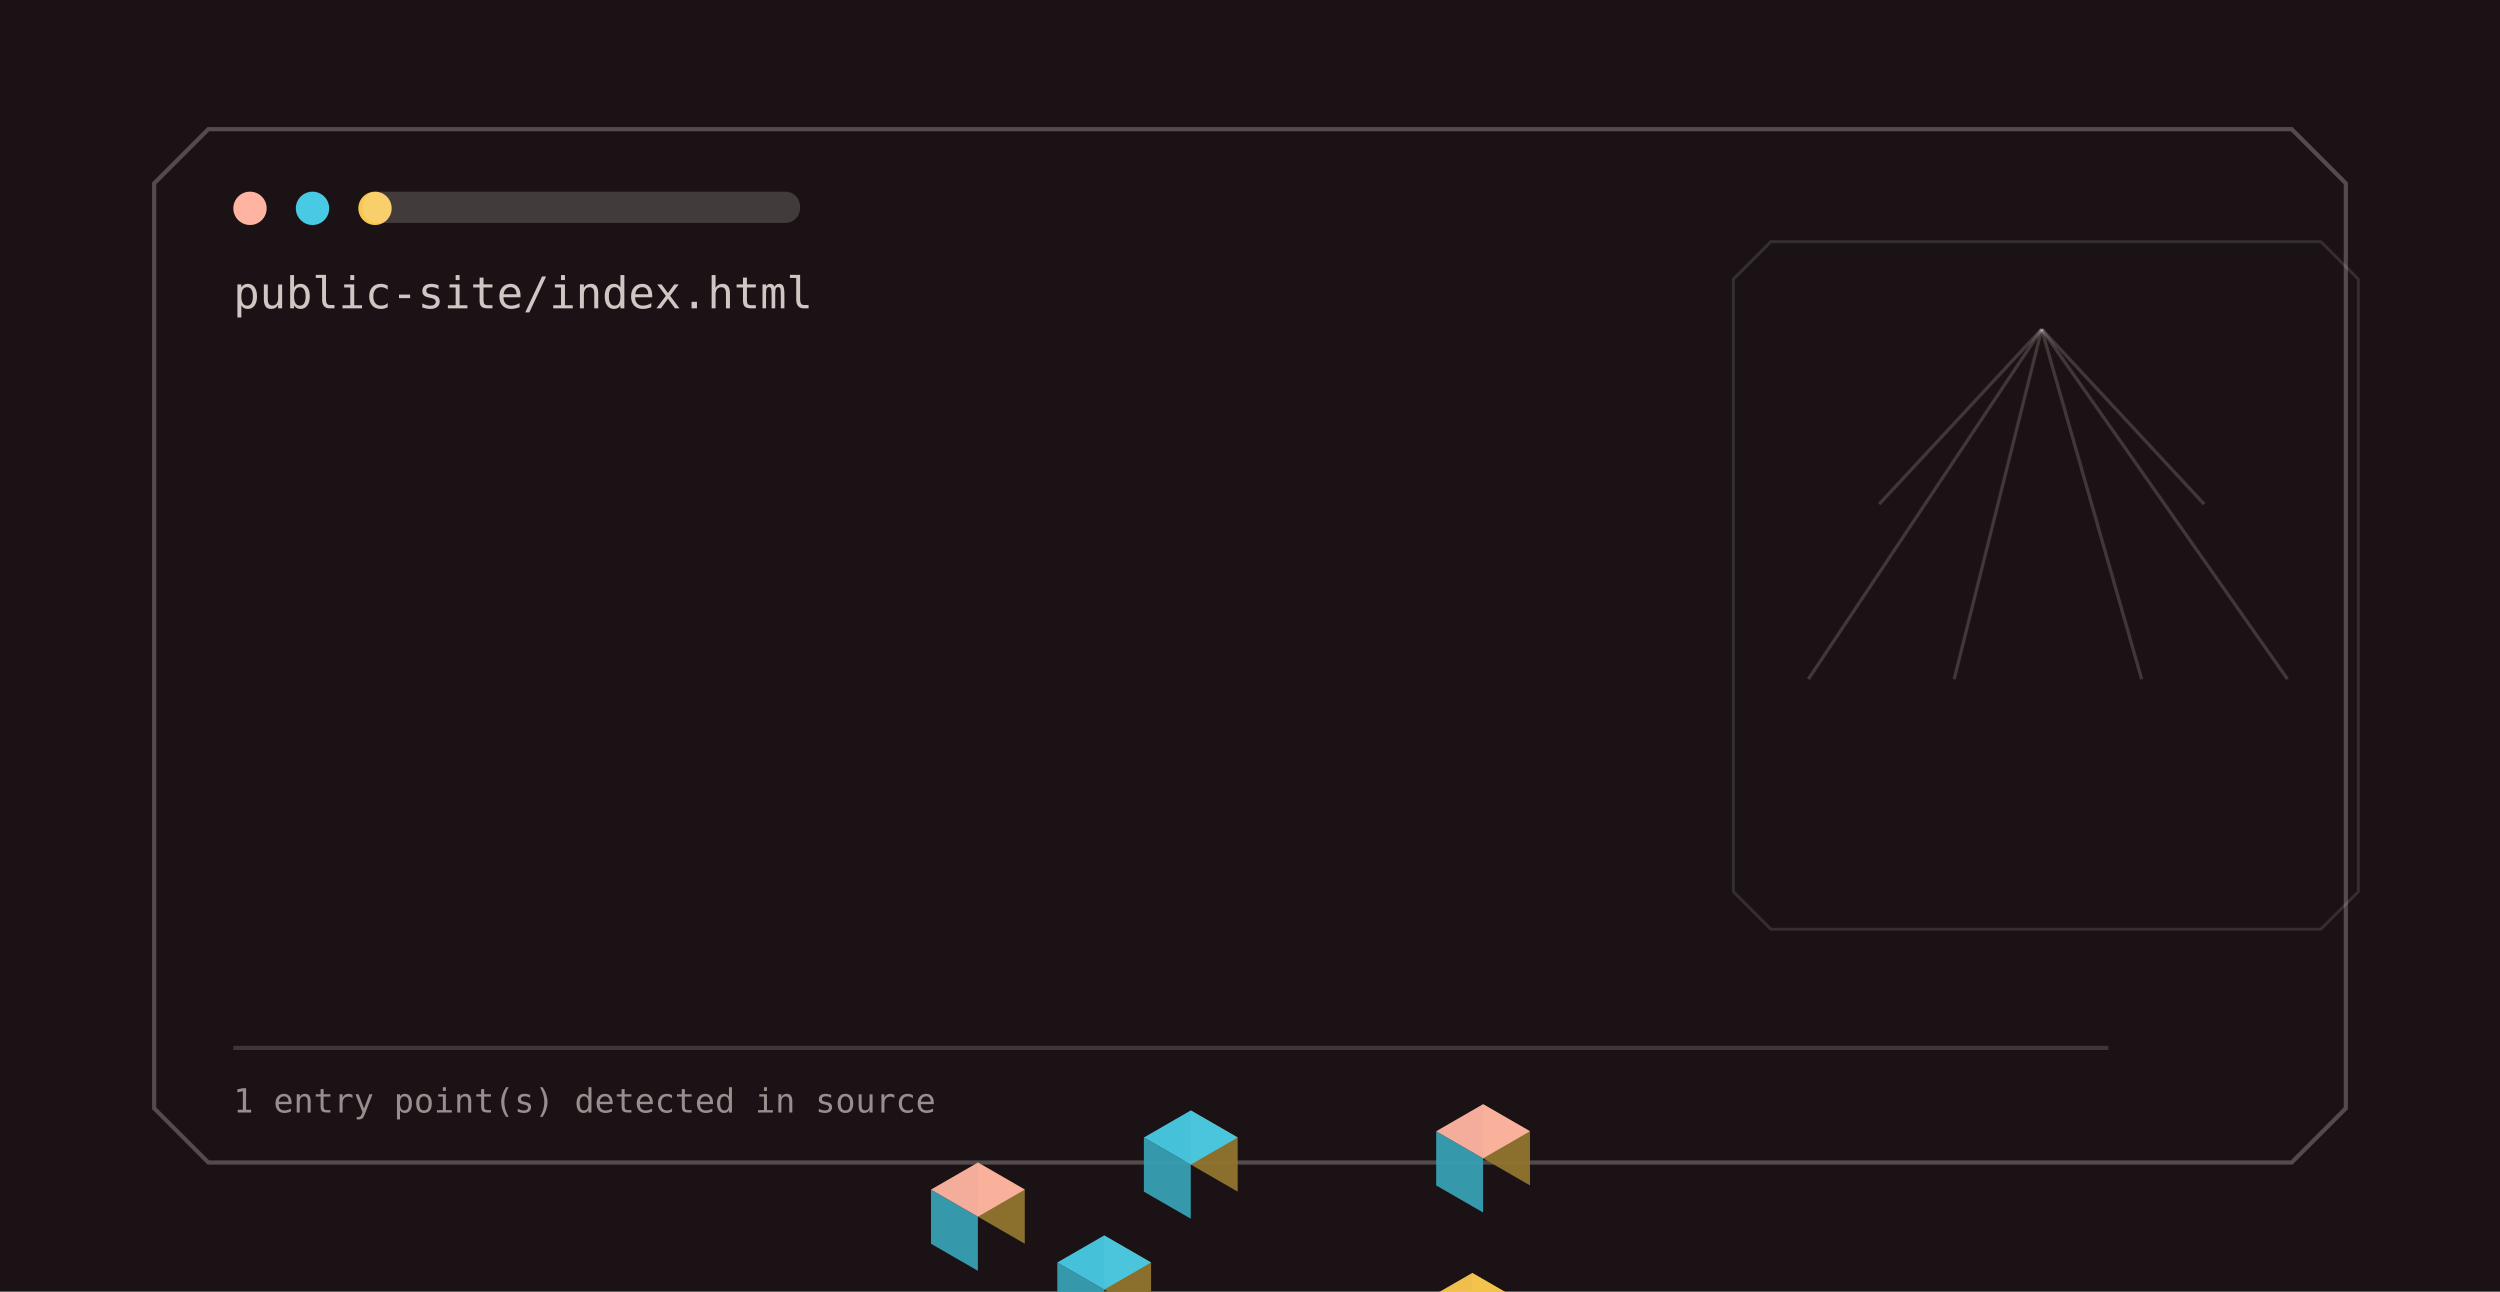
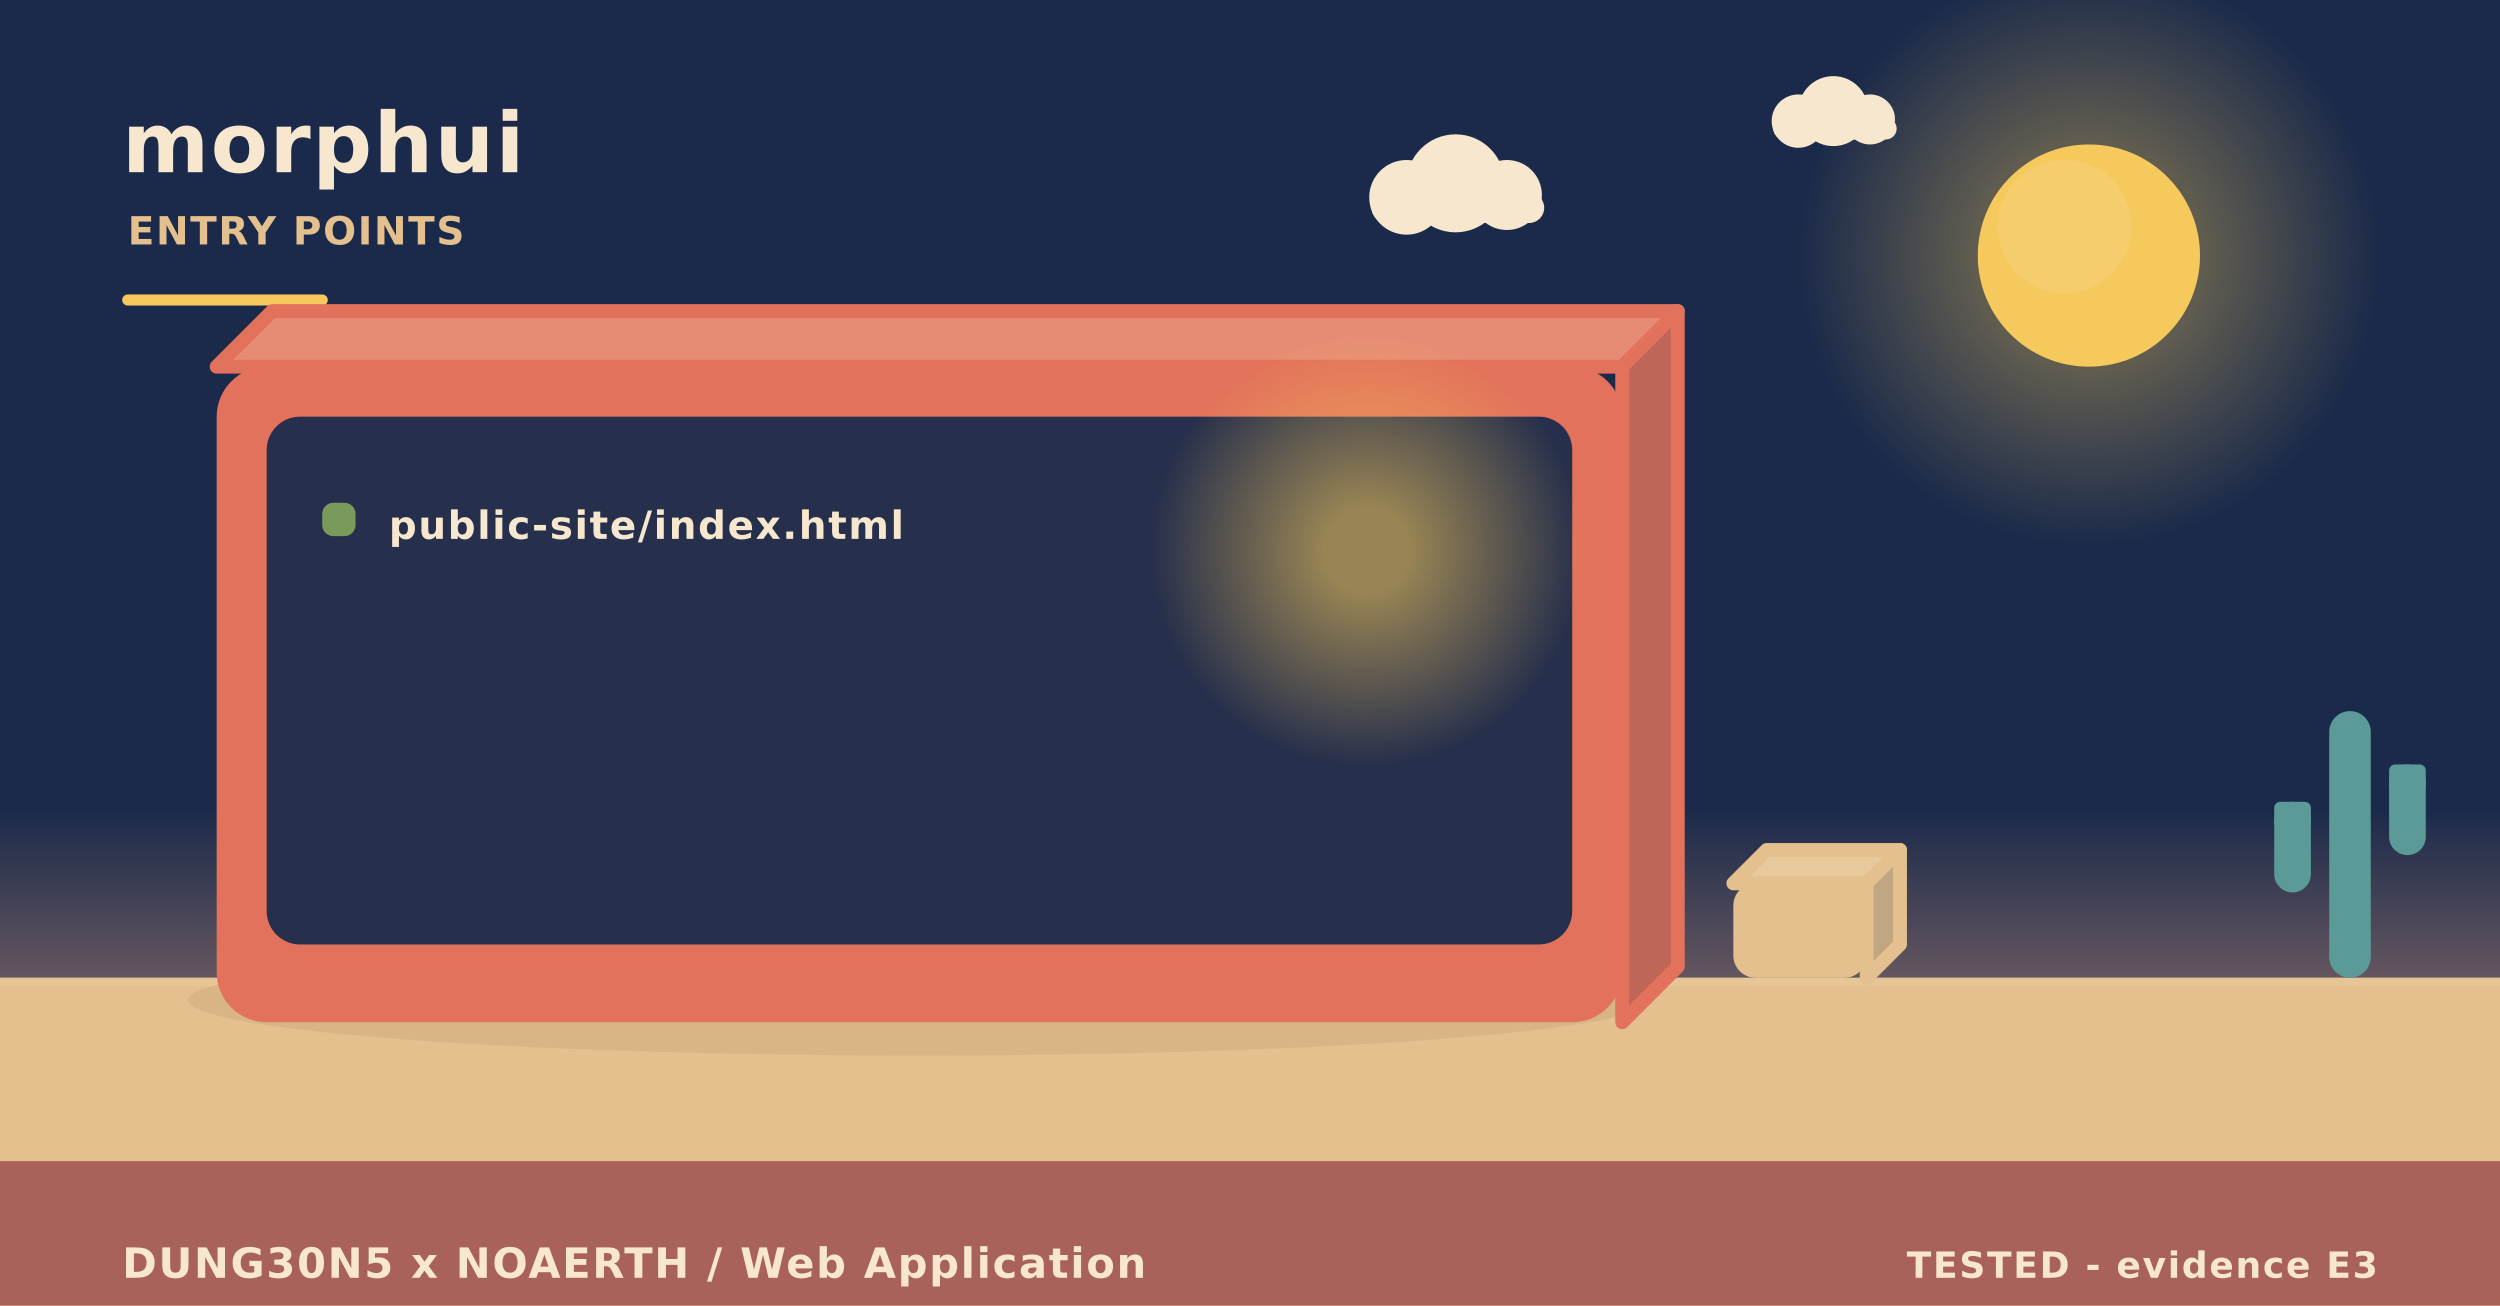
- <svg xmlns="http://www.w3.org/2000/svg" viewBox="0 0 1200 620" width="1200" height="620" role="img" aria-label="morphui command surface">
-   <rect width="1200" height="620" fill="#1a1214" />
-   <defs>
-     <linearGradient id="gt" x1="0" y1="0" x2="1" y2="1">
-       <stop offset="0%" stop-color="#ffb4a2" />
-       <stop offset="100%" stop-color="#48cae4" />
-     </linearGradient>
-   </defs>
-   <path d="M100.00,62.00 H1100.00 L1126.00,88.00 V532.00 L1100.00,558.00 H100.00 L74.00,532.00 V88.00 Z" fill="none" stroke="rgba(253,244,240,0.300)" stroke-width="2.00" opacity="0.85" />
-   <circle cx="120.00" cy="100.00" r="8.00" fill="#ffb4a2" opacity="1.00" />
-   <circle cx="150.00" cy="100.00" r="8.00" fill="#48cae4" opacity="1.00" />
-   <circle cx="180.00" cy="100.00" r="8.00" fill="#f9c74f" opacity="1.00" />
-   <rect x="174.00" y="92.00" width="210.00" height="15.00" rx="7.00" fill="rgba(253,244,240,0.180)" opacity="1.00" />
-   <text x="112" y="148" font-family="ui-monospace,SFMono-Regular,Menlo,monospace" font-size="21" fill="rgba(253,244,240,0.800)">public-site/index.html</text>
-   <path d="M850.00,116.00 H1114.00 L1132.00,134.00 V428.00 L1114.00,446.00 H850.00 L832.00,428.00 V134.00 Z" fill="none" stroke="rgba(253,244,240,0.180)" stroke-width="1.40" opacity="0.70" />
-   <line x1="980.00" y1="158.00" x2="902.00" y2="242.00" stroke="rgba(253,244,240,0.300)" stroke-width="1.60" opacity="0.55" />
-   <line x1="980.00" y1="158.00" x2="1058.00" y2="242.00" stroke="rgba(253,244,240,0.300)" stroke-width="1.60" opacity="0.55" />
-   <line x1="980.00" y1="158.00" x2="868.00" y2="326.00" stroke="rgba(253,244,240,0.300)" stroke-width="1.60" opacity="0.55" />
-   <line x1="980.00" y1="158.00" x2="938.00" y2="326.00" stroke="rgba(253,244,240,0.300)" stroke-width="1.60" opacity="0.55" />
-   <line x1="980.00" y1="158.00" x2="1028.00" y2="326.00" stroke="rgba(253,244,240,0.300)" stroke-width="1.60" opacity="0.55" />
-   <line x1="980.00" y1="158.00" x2="1098.00" y2="326.00" stroke="rgba(253,244,240,0.300)" stroke-width="1.60" opacity="0.55" />
-   <polygon points="711.87,556.00 734.39,569.00 734.39,543.00 711.87,530.00" fill="#90732e" opacity="0.95" />
-   <polygon points="689.36,569.00 711.87,582.00 711.87,556.00 689.36,543.00" fill="#389eb2" opacity="0.95" />
-   <polygon points="711.87,530.00 734.39,543.00 711.87,556.00 689.36,543.00" fill="#ffb4a2" opacity="0.95" />
-   <polygon points="571.58,559.00 594.09,572.00 594.09,546.00 571.58,533.00" fill="#90732e" opacity="0.95" />
-   <polygon points="549.06,572.00 571.58,585.00 571.58,559.00 549.06,546.00" fill="#389eb2" opacity="0.95" />
-   <polygon points="571.58,533.00 594.09,546.00 571.58,559.00 549.06,546.00" fill="#48cae4" opacity="0.95" />
-   <polygon points="706.68,637.00 729.19,650.00 729.19,624.00 706.68,611.00" fill="#90732e" opacity="0.95" />
-   <polygon points="684.16,650.00 706.68,663.00 706.68,637.00 684.16,624.00" fill="#389eb2" opacity="0.95" />
-   <polygon points="706.68,611.00 729.19,624.00 706.68,637.00 684.16,624.00" fill="#f9c74f" opacity="0.95" />
-   <polygon points="469.39,584.00 491.90,597.00 491.90,571.00 469.39,558.00" fill="#90732e" opacity="0.95" />
-   <polygon points="446.87,597.00 469.39,610.00 469.39,584.00 446.87,571.00" fill="#389eb2" opacity="0.95" />
-   <polygon points="469.39,558.00 491.90,571.00 469.39,584.00 446.87,571.00" fill="#ffb4a2" opacity="0.95" />
-   <polygon points="530.01,619.00 552.52,632.00 552.52,606.00 530.01,593.00" fill="#90732e" opacity="0.95" />
-   <polygon points="507.49,632.00 530.01,645.00 530.01,619.00 507.49,606.00" fill="#389eb2" opacity="0.95" />
-   <polygon points="530.01,593.00 552.52,606.00 530.01,619.00 507.49,606.00" fill="#48cae4" opacity="0.95" />
-   <polygon points="607.95,664.00 630.47,677.00 630.47,651.00 607.95,638.00" fill="#90732e" opacity="0.95" />
-   <polygon points="585.43,677.00 607.95,690.00 607.95,664.00 585.43,651.00" fill="#389eb2" opacity="0.95" />
-   <polygon points="607.95,638.00 630.47,651.00 607.95,664.00 585.43,651.00" fill="#f9c74f" opacity="0.95" />
-   <polygon points="668.57,699.00 691.09,712.00 691.09,686.00 668.57,673.00" fill="#90732e" opacity="0.95" />
-   <polygon points="646.05,712.00 668.57,725.00 668.57,699.00 646.05,686.00" fill="#389eb2" opacity="0.95" />
-   <polygon points="668.57,673.00 691.09,686.00 668.57,699.00 646.05,686.00" fill="#ffb4a2" opacity="0.95" />
-   <rect x="112.00" y="502.00" width="900.00" height="2.00" rx="0.00" fill="rgba(253,244,240,0.160)" opacity="1.00" />
-   <text x="112" y="534" font-family="ui-monospace,Menlo,monospace" font-size="16" fill="rgba(253,244,240,0.550)">1 entry point(s) detected in source</text>
+ <svg xmlns="http://www.w3.org/2000/svg" width="900" height="470" viewBox="0 0 900 470" role="img" aria-label="morphui - how it is operated">
+   <linearGradient id="skyt" x1="0" y1="0" x2="0" y2="1">
+     <stop offset="0" stop-color="#1b2a4a" />
+     <stop offset="0.62" stop-color="#1b2a4a" />
+     <stop offset="1" stop-color="#f3ad8a" />
+   </linearGradient>
+   <rect width="900" height="470" fill="url(#skyt)" />
+   <radialGradient id="sunt">
+     <stop offset="0.35" stop-color="#f5c95c" stop-opacity="0.34" />
+     <stop offset="1" stop-color="#f5c95c" stop-opacity="0" />
+   </radialGradient>
+   <circle cx="752" cy="92" r="104" fill="url(#sunt)" />
+   <circle cx="752" cy="92" r="40" fill="#f5c95c" />
+   <circle cx="743.2" cy="81.6" r="24" fill="#f5d27e" opacity="0.5" />
+   <g>
+     <circle cx="524" cy="66" r="17.64" fill="#f6e7ce" />
+     <circle cx="506.36" cy="71.04" r="13.44" fill="#f6e7ce" />
+     <circle cx="542.48" cy="70.2" r="12.6" fill="#f6e7ce" />
+     <rect x="493.76" y="69.36" width="62.16" height="10.92" rx="5.46" fill="#f6e7ce" />
+   </g>
+   <g>
+     <circle cx="660" cy="40" r="12.6" fill="#f6e7ce" />
+     <circle cx="647.4" cy="43.6" r="9.6" fill="#f6e7ce" />
+     <circle cx="673.2" cy="43" r="9" fill="#f6e7ce" />
+     <rect x="638.4" y="42.4" width="44.4" height="7.8" rx="3.9" fill="#f6e7ce" />
+   </g>
+   <rect x="0" y="352" width="900" height="118" fill="#e3c08d" />
+   <rect x="0" y="352" width="900" height="3" fill="#e6c596" />
+   <text x="44" y="62" font-family="Verdana,DejaVu Sans,sans-serif" font-size="30" font-weight="700" letter-spacing="0.6" fill="#f6e7ce" text-anchor="start">morphui</text>
+   <text x="46" y="88" font-family="Verdana,DejaVu Sans,sans-serif" font-size="14" font-weight="700" letter-spacing="0.6" fill="#e3c08d" text-anchor="start">ENTRY POINTS</text>
+   <rect x="44" y="106" width="74" height="4" rx="2" fill="#f5c95c" />
+   <ellipse cx="331" cy="360" rx="263.2" ry="20" fill="rgba(138,90,68,0.11)" />
+   <path d="M78,132 L584,132 L604,112 L98,112 Z" fill="#e68c74" stroke="#e2725b" stroke-width="5" stroke-linejoin="round" />
+   <path d="M584,132 L604,112 L604,348 L584,368 Z" fill="#c06658" stroke="#e2725b" stroke-width="5" stroke-linejoin="round" />
+   <rect x="78" y="132" width="506" height="236" rx="18" fill="#e2725b" />
+   <rect x="96" y="150" width="470" height="190" rx="12" fill="#1b2a4a" opacity="0.94" />
+   <radialGradient id="lamp44957">
+     <stop offset="0.2" stop-color="#f5c95c" stop-opacity="0.55" />
+     <stop offset="1" stop-color="#f5c95c" stop-opacity="0" />
+   </radialGradient>
+   <circle cx="492" cy="198" r="78" fill="url(#lamp44957)" />
+   <rect x="116" y="181" width="12" height="12" rx="4" fill="#7a9a5c" />
+   <text x="140" y="194" font-family="Verdana,DejaVu Sans,sans-serif" font-size="14" font-weight="700" letter-spacing="0.6" fill="#f6e7ce" text-anchor="start">public-site/index.html</text>
+   <path d="M624,318 L672,318 L684,306 L636,306 Z" fill="#e7c99b" stroke="#e3c08d" stroke-width="5" stroke-linejoin="round" />
+   <path d="M672,318 L684,306 L684,340 L672,352 Z" fill="#c1a682" stroke="#e3c08d" stroke-width="5" stroke-linejoin="round" />
+   <rect x="624" y="318" width="48" height="34" rx="8" fill="#e3c08d" />
+   <rect x="838.52" y="256" width="14.96" height="96" rx="7.48" fill="#5b9a97" />
+   <rect x="818.72" y="288.64" width="13.2" height="32.64" rx="6.6" fill="#5b9a97" />
+   <rect x="818.72" y="288.64" width="13.2" height="9.6" rx="2.2" fill="#5b9a97" />
+   <rect x="860.08" y="275.2" width="13.2" height="32.64" rx="6.6" fill="#5b9a97" />
+   <rect x="860.08" y="275.2" width="13.2" height="9.6" rx="2.2" fill="#5b9a97" />
+   <rect x="0" y="418" width="900" height="52" rx="0" fill="#a65c56" opacity="0.94" />
+   <text x="44" y="460" font-family="Verdana,DejaVu Sans,sans-serif" font-size="15" font-weight="700" letter-spacing="0.6" fill="#f6e7ce" text-anchor="start">DUNG30N5 x NOAERTH  /  Web Application</text>
+   <text x="856" y="460" font-family="Verdana,DejaVu Sans,sans-serif" font-size="13" font-weight="700" letter-spacing="0.6" fill="#f6e7ce" text-anchor="end">TESTED  -  evidence E3</text>
</svg>
